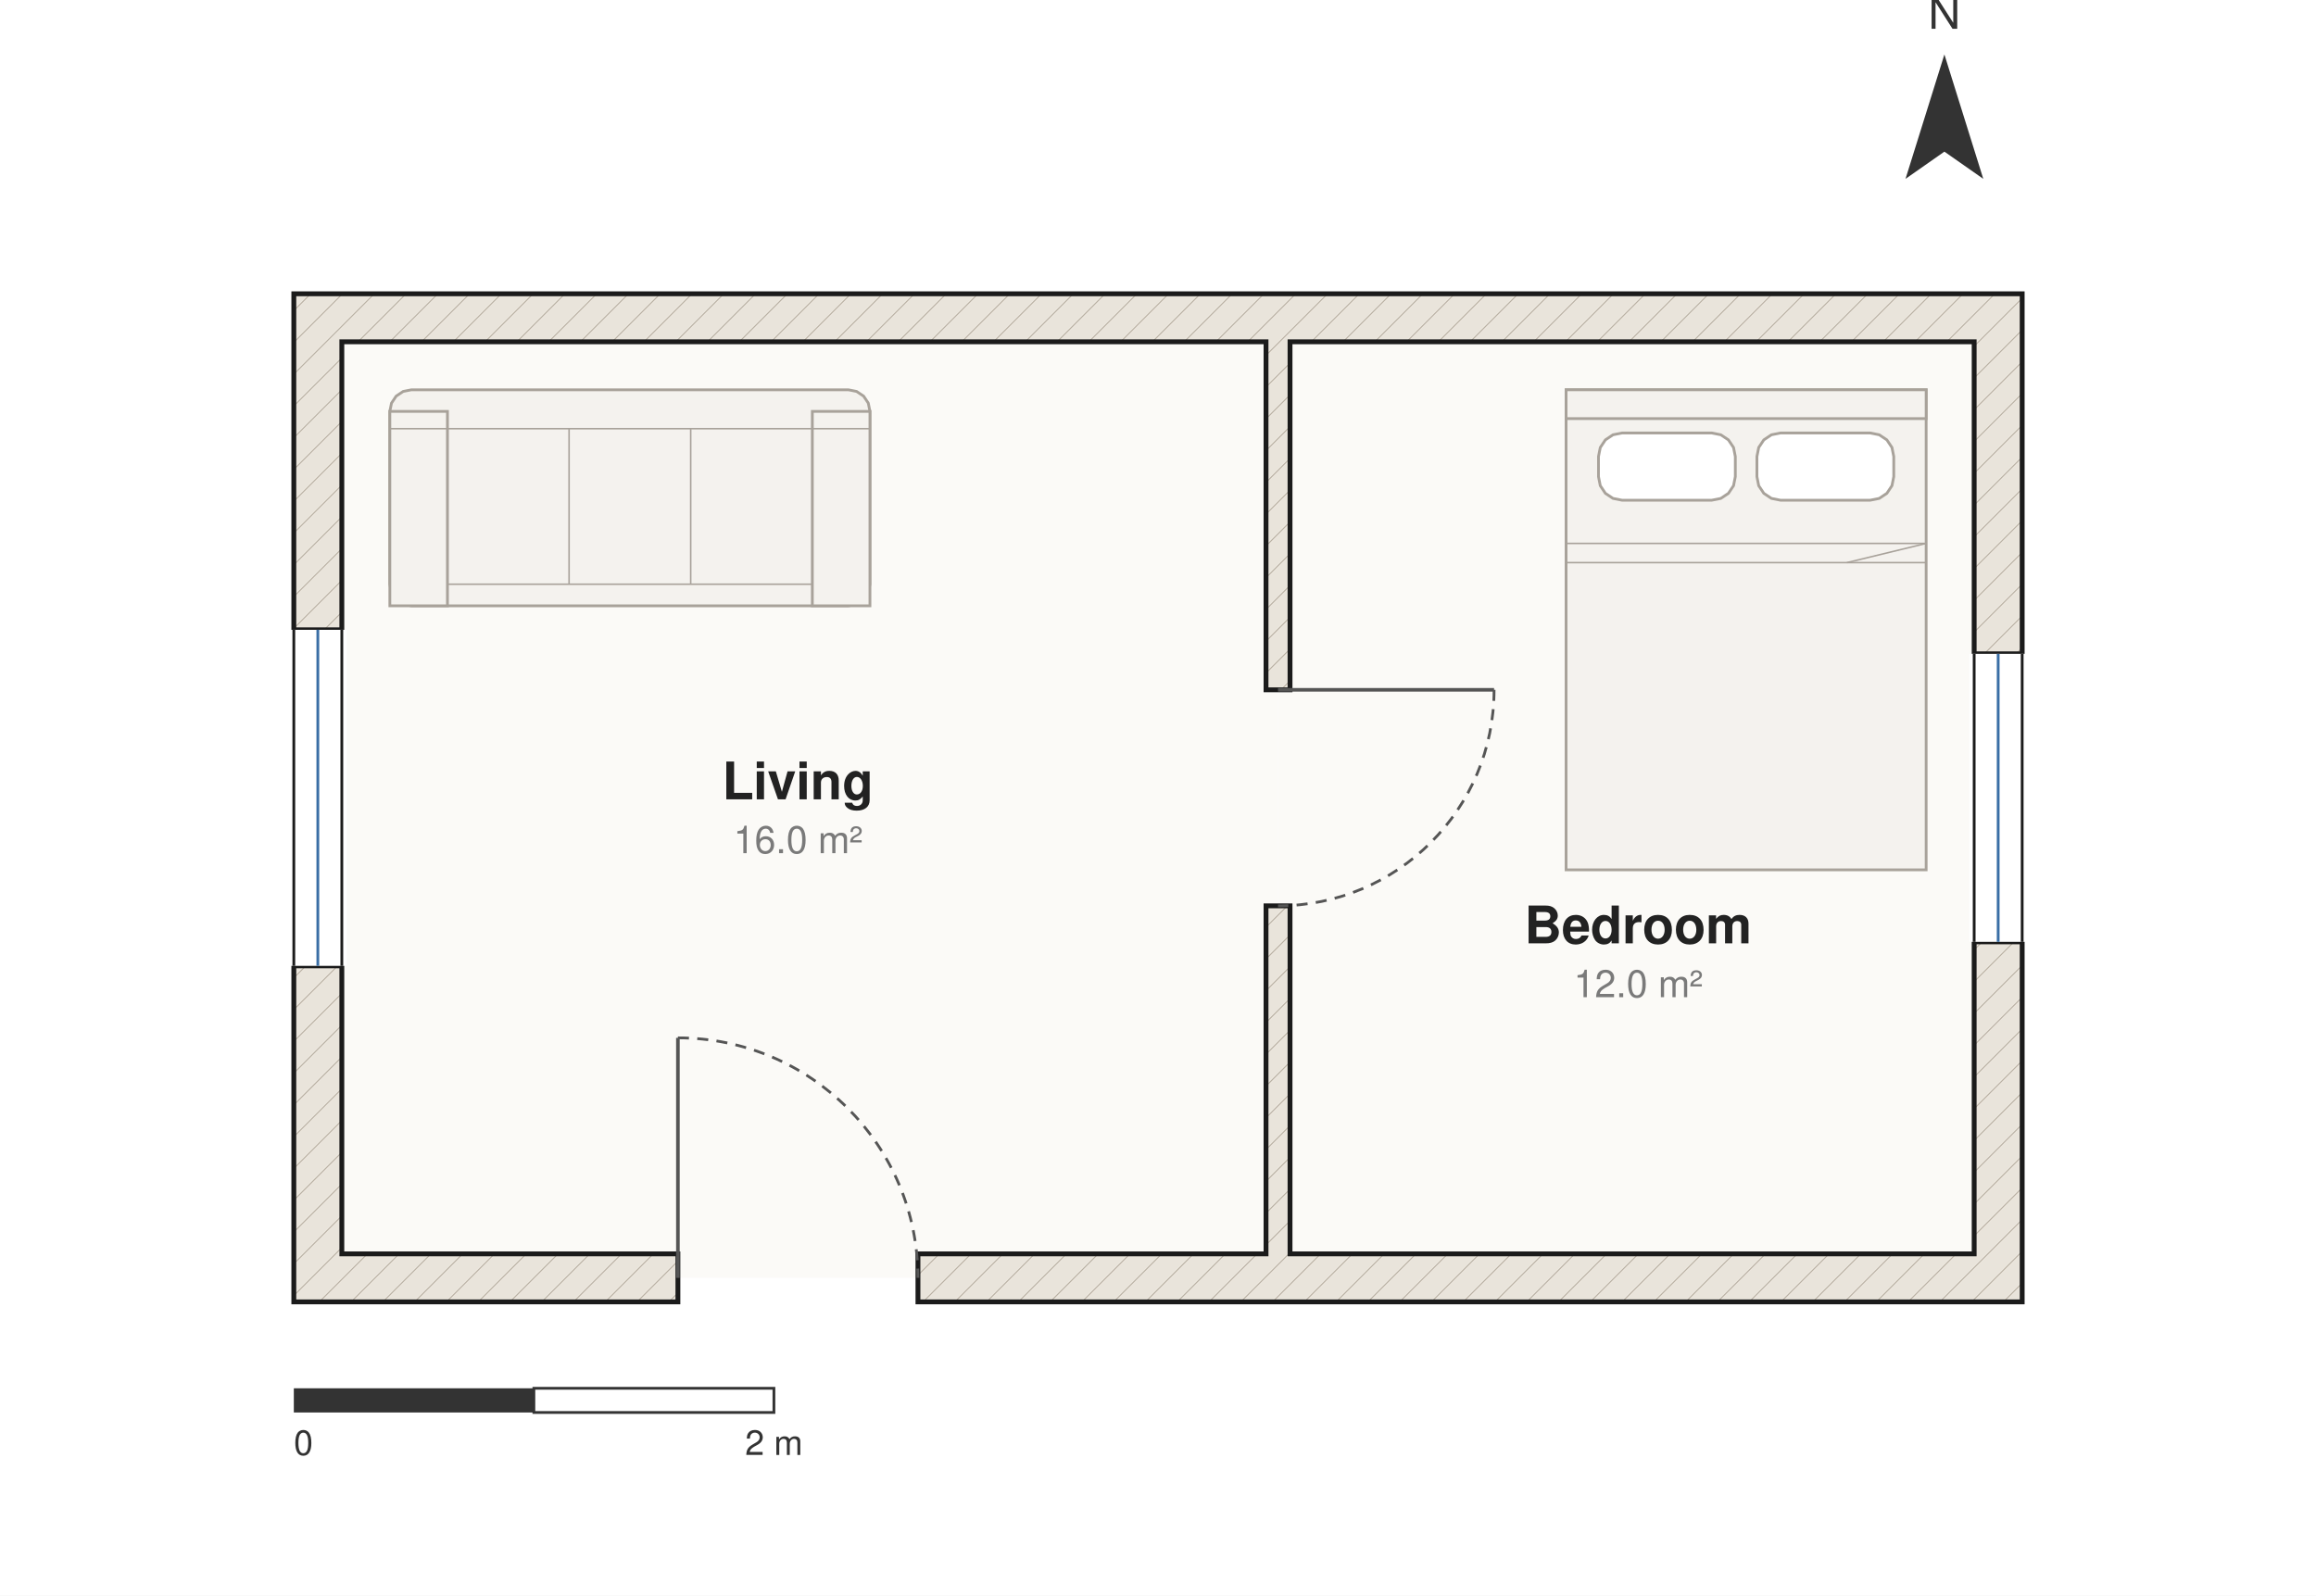
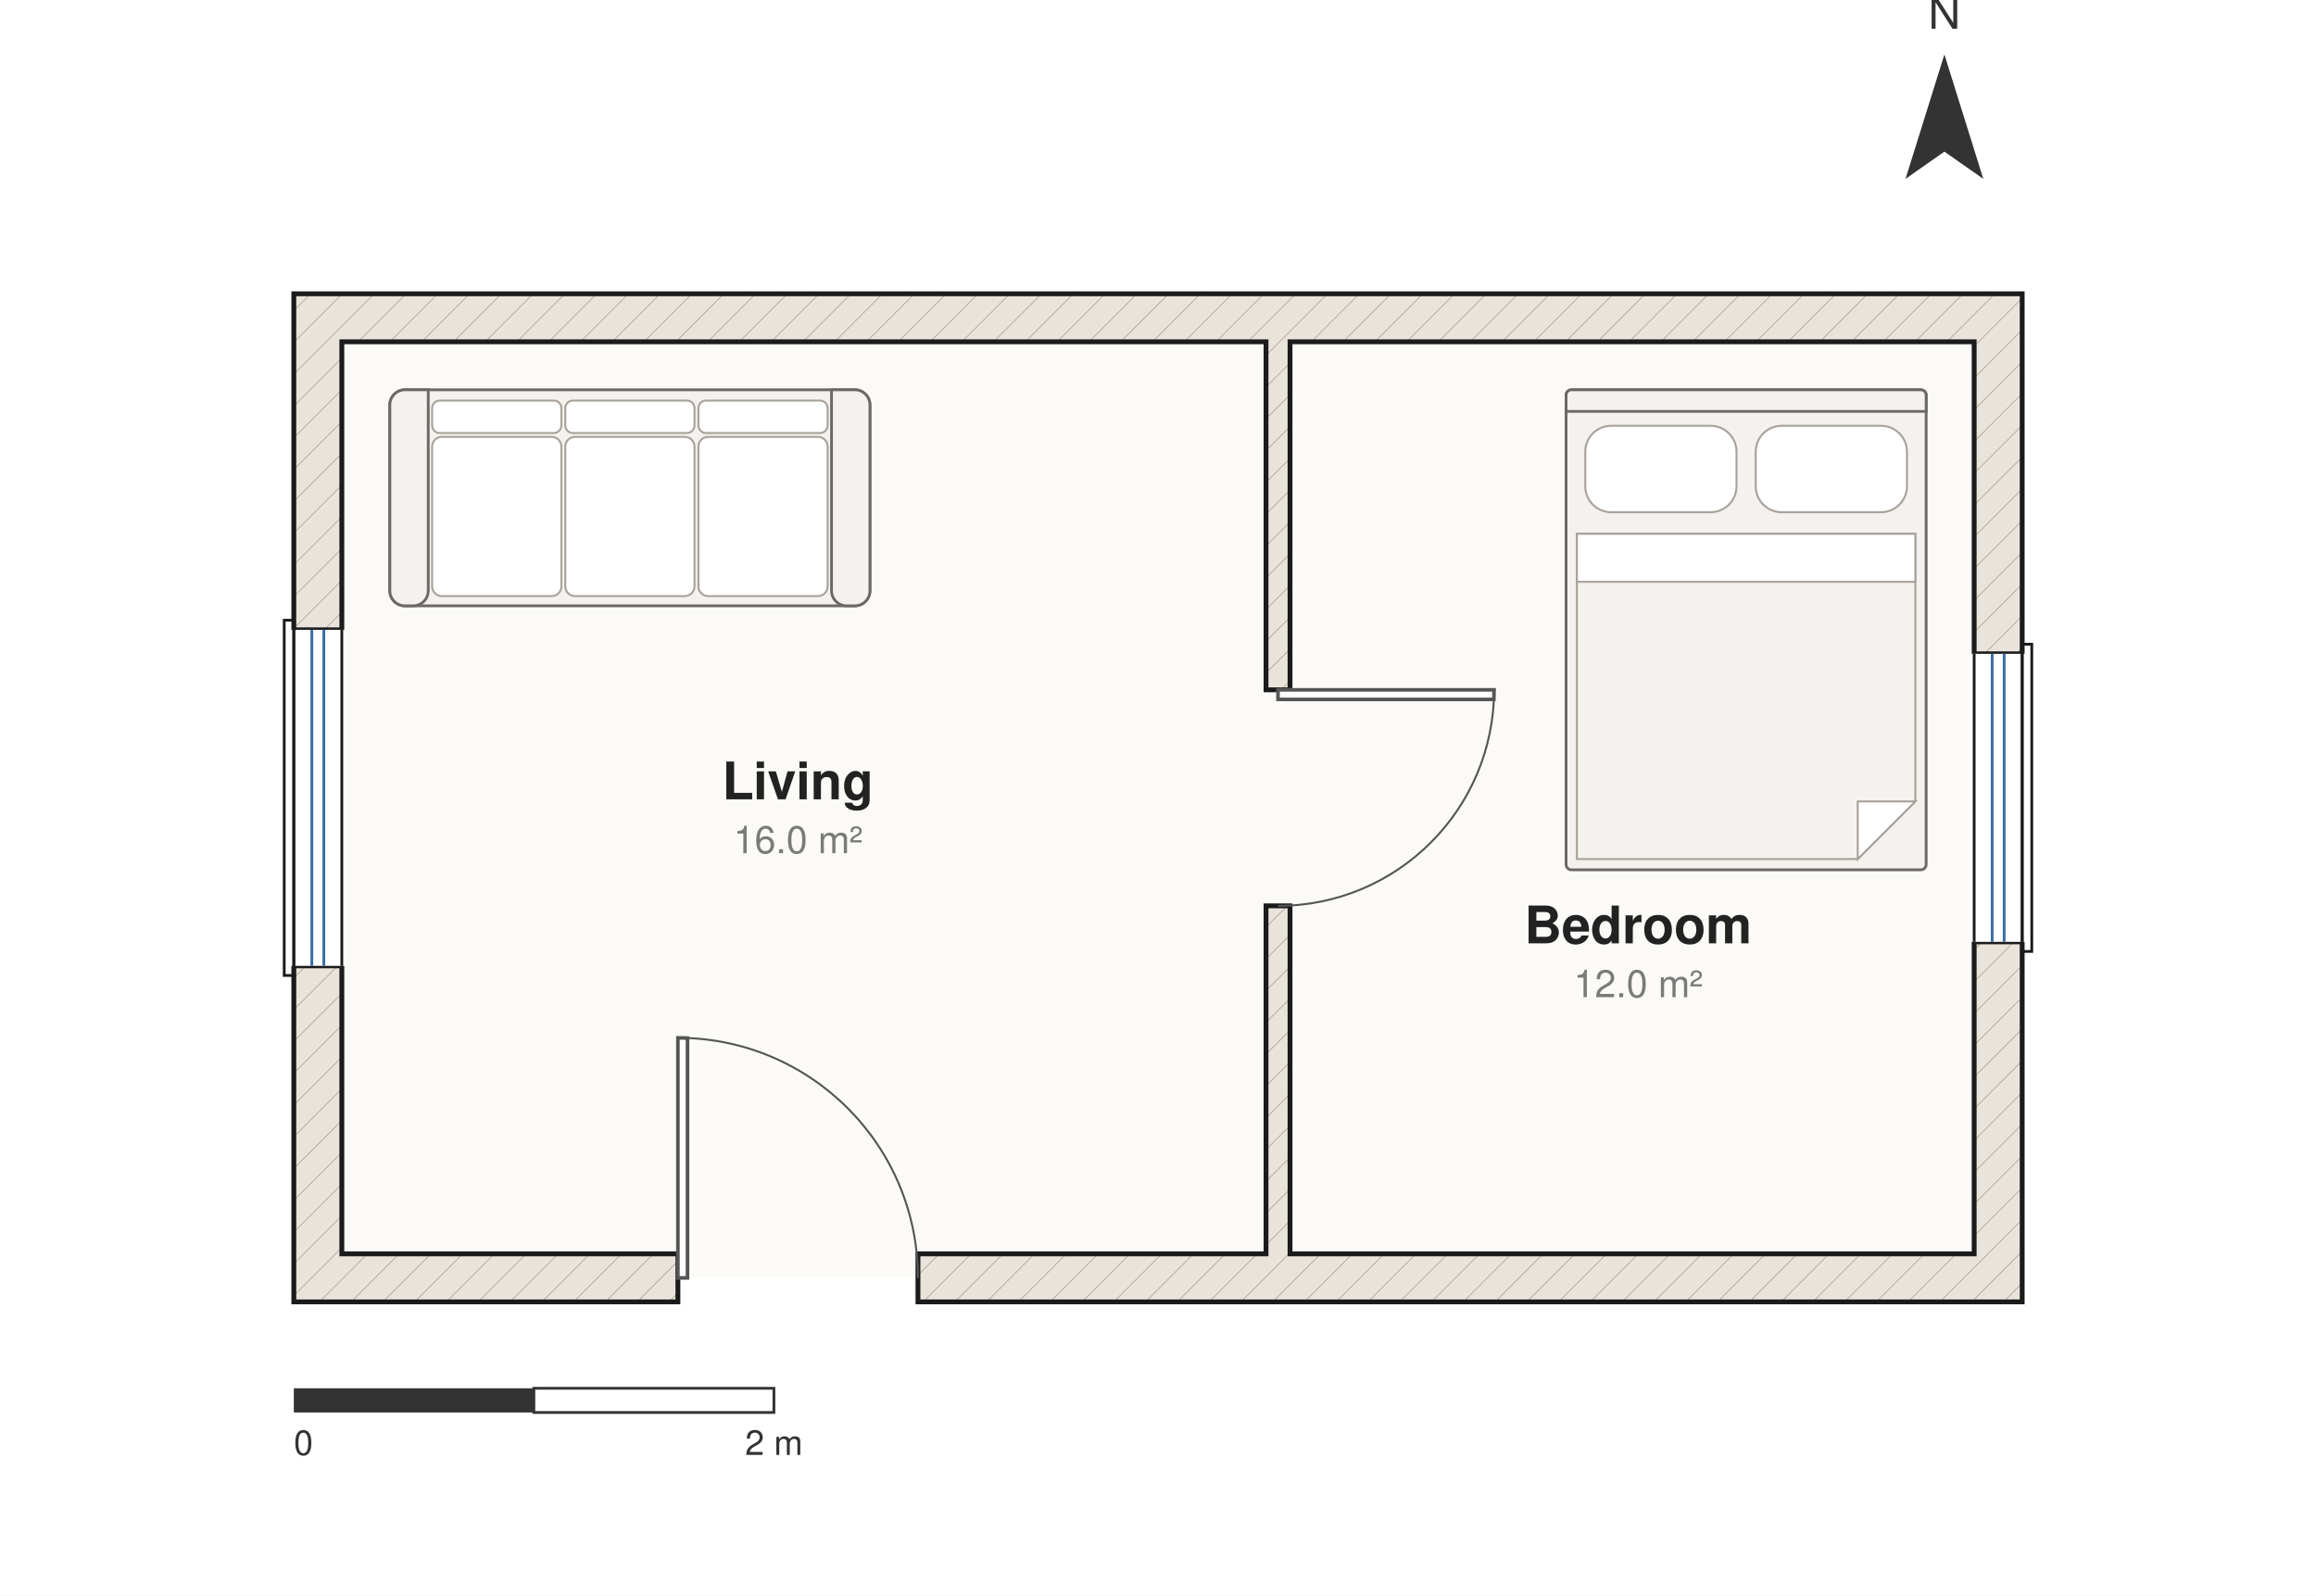
<svg xmlns="http://www.w3.org/2000/svg" viewBox="-1324 -1324 9648 6648" font-family="Helvetica, Arial, sans-serif">
  <defs>
    <pattern id="poche" patternUnits="userSpaceOnUse" width="93.6" height="93.6" patternTransform="rotate(45)">
      <rect width="93.6" height="93.6" fill="#e9e4db" />
      <line x1="0" y1="0" x2="0" y2="93.6" stroke="#b9b1a4" stroke-width="8.06" />
    </pattern>
  </defs>
  <rect x="-1324" y="-1324" width="9648" height="6648" fill="#ffffff" />
  <g id="A-FLOR">
    <polygon points="0,0 4000,0 4000,4000 0,4000" fill="#fbfaf7" />
    <polygon points="4000,0 7000,0 7000,4000 4000,4000" fill="#fbfaf7" />
  </g>
  <g id="A-FURN">
-     <polygon points="2210,300 2244.44,306.85 2273.64,326.36 2293.15,355.56 2300,390 2300,1110 2293.15,1144.44 2273.64,1173.64 2244.44,1193.15 2210,1200 390,1200 355.56,1193.15 326.36,1173.64 306.85,1144.44 300,1110 300,390 306.85,355.56 326.36,326.36 355.56,306.85 390,300" fill="#f4f2ee" stroke="#a8a29a" stroke-width="11.52" />
-     <polygon points="300,390 540,390 540,1200 300,1200" fill="#f4f2ee" stroke="#a8a29a" stroke-width="11.52" />
-     <polygon points="2060,390 2300,390 2300,1200 2060,1200" fill="#f4f2ee" stroke="#a8a29a" stroke-width="11.52" />
-     <line x1="300" y1="462" x2="2300" y2="462" stroke="#a8a29a" stroke-width="6.34" />
-     <line x1="1046.67" y1="462" x2="1046.67" y2="1110" stroke="#a8a29a" stroke-width="6.34" />
-     <line x1="1553.33" y1="462" x2="1553.33" y2="1110" stroke="#a8a29a" stroke-width="6.34" />
-     <line x1="540" y1="1110" x2="2060" y2="1110" stroke="#a8a29a" stroke-width="6.34" />
-     <polygon points="5200,300 6700,300 6700,2300 5200,2300" fill="#f4f2ee" stroke="#a8a29a" stroke-width="11.52" />
-     <polygon points="5200,300 6700,300 6700,420 5200,420" fill="#f4f2ee" stroke="#a8a29a" stroke-width="11.52" />
-     <polygon points="5807,480 5844.5,487.46 5876.3,508.7 5897.54,540.5 5905,578 5905,662 5897.54,699.5 5876.3,731.3 5844.5,752.54 5807,760 5433,760 5395.5,752.54 5363.7,731.3 5342.46,699.5 5335,662 5335,578 5342.46,540.5 5363.7,508.7 5395.5,487.46 5433,480" fill="#ffffff" stroke="#a8a29a" stroke-width="11.52" />
-     <polygon points="6467,480 6504.5,487.46 6536.3,508.7 6557.54,540.5 6565,578 6565,662 6557.54,699.5 6536.3,731.3 6504.5,752.54 6467,760 6093,760 6055.5,752.54 6023.7,731.3 6002.46,699.5 5995,662 5995,578 6002.46,540.5 6023.7,508.7 6055.5,487.46 6093,480" fill="#ffffff" stroke="#a8a29a" stroke-width="11.52" />
-     <line x1="5200" y1="940" x2="6700" y2="940" stroke="#a8a29a" stroke-width="6.34" />
-     <line x1="5200" y1="1020" x2="6700" y2="1020" stroke="#a8a29a" stroke-width="6.34" />
-     <line x1="6700" y1="940" x2="6370" y2="1020" stroke="#a8a29a" stroke-width="6.34" />
+     <path d="M 363,300 L 2237,300 A 63 63 0 0 1 2300,363 L 2300,1137 A 63 63 0 0 1 2237,1200 L 363,1200 A 63 63 0 0 1 300,1137 L 300,363 A 63 63 0 0 1 363,300 Z" fill="#f4f2ee" stroke="#6c6864" stroke-width="11.52" />
+     <path d="M 363,300 L 460,300 L 460,1137 A 63 63 0 0 1 397,1200 L 363,1200 A 63 63 0 0 1 300,1137 L 300,363 A 63 63 0 0 1 363,300 Z" fill="#f4f2ee" stroke="#6c6864" stroke-width="11.52" />
+     <path d="M 2140,300 L 2237,300 A 63 63 0 0 1 2300,363 L 2300,1137 A 63 63 0 0 1 2237,1200 L 2203,1200 A 63 63 0 0 1 2140,1137 L 2140,300 Z" fill="#f4f2ee" stroke="#6c6864" stroke-width="11.52" />
+     <path d="M 507.7,345 L 983.1,345 A 31.5 31.5 0 0 1 1014.6,376.5 L 1014.6,448.5 A 31.5 31.5 0 0 1 983.1,480 L 507.7,480 A 31.5 31.5 0 0 1 476.2,448.5 L 476.2,376.5 A 31.5 31.5 0 0 1 507.7,345 Z" fill="#ffffff" stroke="#a8a29a" stroke-width="8.32" />
+     <path d="M 1062.3,345 L 1537.7,345 A 31.5 31.5 0 0 1 1569.2,376.5 L 1569.2,448.5 A 31.5 31.5 0 0 1 1537.7,480 L 1062.3,480 A 31.5 31.5 0 0 1 1030.8,448.5 L 1030.8,376.5 A 31.5 31.5 0 0 1 1062.3,345 Z" fill="#ffffff" stroke="#a8a29a" stroke-width="8.32" />
+     <path d="M 1616.9,345 L 2092.3,345 A 31.5 31.5 0 0 1 2123.8,376.5 L 2123.8,448.5 A 31.5 31.5 0 0 1 2092.3,480 L 1616.9,480 A 31.5 31.5 0 0 1 1585.4,448.5 L 1585.4,376.5 A 31.5 31.5 0 0 1 1616.9,345 Z" fill="#ffffff" stroke="#a8a29a" stroke-width="8.32" />
+     <path d="M 516.7,496.2 L 974.1,496.2 A 40.5 40.5 0 0 1 1014.6,536.7 L 1014.6,1119 A 40.5 40.5 0 0 1 974.1,1159.5 L 516.7,1159.5 A 40.5 40.5 0 0 1 476.2,1119 L 476.2,536.7 A 40.5 40.5 0 0 1 516.7,496.2 Z" fill="#ffffff" stroke="#a8a29a" stroke-width="8.32" />
+     <path d="M 1071.3,496.2 L 1528.7,496.2 A 40.5 40.5 0 0 1 1569.2,536.7 L 1569.2,1119 A 40.5 40.5 0 0 1 1528.7,1159.5 L 1071.3,1159.5 A 40.5 40.5 0 0 1 1030.8,1119 L 1030.8,536.7 A 40.5 40.5 0 0 1 1071.3,496.2 Z" fill="#ffffff" stroke="#a8a29a" stroke-width="8.32" />
+     <path d="M 1625.9,496.2 L 2083.3,496.2 A 40.5 40.5 0 0 1 2123.8,536.7 L 2123.8,1119 A 40.5 40.5 0 0 1 2083.3,1159.5 L 1625.9,1159.5 A 40.5 40.5 0 0 1 1585.4,1119 L 1585.4,536.7 A 40.5 40.5 0 0 1 1625.9,496.2 Z" fill="#ffffff" stroke="#a8a29a" stroke-width="8.32" />
+     <path d="M 5222.5,300 L 6677.5,300 A 22.5 22.5 0 0 1 6700,322.5 L 6700,2277.5 A 22.5 22.5 0 0 1 6677.5,2300 L 5222.5,2300 A 22.5 22.5 0 0 1 5200,2277.5 L 5200,322.5 A 22.5 22.5 0 0 1 5222.5,300 Z" fill="#f4f2ee" stroke="#6c6864" stroke-width="11.52" />
+     <path d="M 5222.5,300 L 6677.5,300 A 22.5 22.5 0 0 1 6700,322.5 L 6700,390 L 5200,390 L 5200,322.5 A 22.5 22.5 0 0 1 5222.5,300 Z" fill="#f4f2ee" stroke="#6c6864" stroke-width="11.52" />
+     <path d="M 5388,450 L 5802,450 A 108 108 0 0 1 5910,558 L 5910,702 A 108 108 0 0 1 5802,810 L 5388,810 A 108 108 0 0 1 5280,702 L 5280,558 A 108 108 0 0 1 5388,450 Z" fill="#ffffff" stroke="#a8a29a" stroke-width="8.32" />
+     <path d="M 6098,450 L 6512,450 A 108 108 0 0 1 6620,558 L 6620,702 A 108 108 0 0 1 6512,810 L 6098,810 A 108 108 0 0 1 5990,702 L 5990,558 A 108 108 0 0 1 6098,450 Z" fill="#ffffff" stroke="#a8a29a" stroke-width="8.32" />
+     <polygon points="5245,900 6655,900 6655,2015 6415,2255 5245,2255" fill="#f4f2ee" stroke="#a8a29a" stroke-width="8.32" />
+     <polygon points="5245,900 6655,900 6655,1100 5245,1100" fill="#ffffff" stroke="#a8a29a" stroke-width="8.32" />
+     <polygon points="6655,2015 6415,2255 6415,2015" fill="#ffffff" stroke="#a8a29a" stroke-width="8.32" />
  </g>
  <g id="A-WALL">
    <path d="M -100,-100 L 7100,-100 L 7100,1400 L 6900,1400 L 6900,100 L 4050,100 L 4050,1550 L 3950,1550 L 3950,100 L 100,100 L 100,1300 L -100,1300 Z M -100,2700 L 100,2700 L 100,3900 L 1500,3900 L 1500,4100 L -100,4100 Z M 2500,3900 L 3950,3900 L 3950,2450 L 4050,2450 L 4050,3900 L 6900,3900 L 6900,2600 L 7100,2600 L 7100,4100 L 2500,4100 Z" fill="url(#poche)" fill-rule="nonzero" />
    <path d="M -100,-100 L 7100,-100 L 7100,1400 L 6900,1400 L 6900,100 L 4050,100 L 4050,1550 L 3950,1550 L 3950,100 L 100,100 L 100,1300 L -100,1300 Z M -100,2700 L 100,2700 L 100,3900 L 1500,3900 L 1500,4100 L -100,4100 Z M 2500,3900 L 3950,3900 L 3950,2450 L 4050,2450 L 4050,3900 L 6900,3900 L 6900,2600 L 7100,2600 L 7100,4100 L 2500,4100 Z" fill="none" stroke="#1b1b1b" stroke-width="20.16" stroke-linejoin="miter" stroke-miterlimit="4" />
  </g>
  <g id="A-DOOR">
    <polygon points="1500,4100 2500,4100 2500,3900 1500,3900" fill="none" />
-     <line x1="1500" y1="4000" x2="1500" y2="3000" stroke="#555555" stroke-width="14.98" />
-     <path d="M 1500,3000 A 1000 1000 0 0 1 2500,4000" fill="none" stroke="#555555" stroke-width="11.52" stroke-dasharray="46.08 34.56" />
+     <polygon points="1500,4000 1500,3000 1540,3000.8 1540,4000" fill="#ffffff" stroke="#555555" stroke-width="14.98" />
+     <path d="M 1500,3000 A 1000 1000 0 0 1 2500,4000" fill="none" stroke="#555555" stroke-width="8.32" />
    <polygon points="3950,1550 3950,2450 4050,2450 4050,1550" fill="none" />
-     <line x1="4000" y1="1550" x2="4900" y2="1550" stroke="#555555" stroke-width="14.98" />
-     <path d="M 4900,1550 A 900 900 0 0 1 4000,2450" fill="none" stroke="#555555" stroke-width="11.52" stroke-dasharray="46.08 34.56" />
+     <polygon points="4000,1550 4900,1550 4899.11,1590 4000,1590" fill="#ffffff" stroke="#555555" stroke-width="14.98" />
+     <path d="M 4900,1550 A 900 900 0 0 1 4000,2450" fill="none" stroke="#555555" stroke-width="8.32" />
  </g>
  <g id="A-GLAZ">
    <polygon points="-120.16,1300 -120.16,2700 120.16,2700 120.16,1300" fill="#ffffff" />
    <line x1="-100" y1="1300" x2="-100" y2="2700" stroke="#1b1b1b" stroke-width="11.52" />
    <line x1="100" y1="1300" x2="100" y2="2700" stroke="#1b1b1b" stroke-width="11.52" />
-     <line x1="0" y1="1300" x2="0" y2="2700" stroke="#3a6ea5" stroke-width="11.52" />
+     <line x1="-25" y1="1300" x2="-25" y2="2700" stroke="#3a6ea5" stroke-width="11.52" />
+     <line x1="25" y1="1300" x2="25" y2="2700" stroke="#3a6ea5" stroke-width="11.52" />
+     <polygon points="-100,1260 -140,1260 -140,2740 -100,2740" fill="none" stroke="#1b1b1b" stroke-width="11.52" />
    <polygon points="6879.84,1400 6879.84,2600 7120.16,2600 7120.16,1400" fill="#ffffff" />
    <line x1="6900" y1="1400" x2="6900" y2="2600" stroke="#1b1b1b" stroke-width="11.52" />
    <line x1="7100" y1="1400" x2="7100" y2="2600" stroke="#1b1b1b" stroke-width="11.52" />
-     <line x1="7000" y1="1400" x2="7000" y2="2600" stroke="#3a6ea5" stroke-width="11.52" />
+     <line x1="6975" y1="1400" x2="6975" y2="2600" stroke="#3a6ea5" stroke-width="11.52" />
+     <line x1="7025" y1="1400" x2="7025" y2="2600" stroke="#3a6ea5" stroke-width="11.52" />
+     <polygon points="7100,1360 7140,1360 7140,2640 7100,2640" fill="none" stroke="#1b1b1b" stroke-width="11.52" />
  </g>
  <g id="A-ANNO-TEXT">
    <text x="2000" y="1956.8" font-size="216" fill="#222222" text-anchor="middle" dominant-baseline="central" font-weight="600">Living</text>
    <text x="2000" y="2194.4" font-size="158.4" fill="#7a7a7a" text-anchor="middle" dominant-baseline="central">16.0 m²</text>
    <text x="5500" y="2556.8" font-size="216" fill="#222222" text-anchor="middle" dominant-baseline="central" font-weight="600">Bedroom</text>
    <text x="5500" y="2794.4" font-size="158.4" fill="#7a7a7a" text-anchor="middle" dominant-baseline="central">12.0 m²</text>
  </g>
  <g>
    <polygon points="6776,-1097.2 6614,-578.8 6776,-692.2 6938,-578.8" fill="#333333" transform="rotate(0 6776 -773.2)" />
    <text x="6776" y="-1246.96" font-size="187.2" fill="#333333" text-anchor="middle" dominant-baseline="central">N</text>
  </g>
  <g>
    <rect x="-100" y="4460" width="1000" height="100.8" fill="#333333" />
    <rect x="900" y="4460" width="1000" height="100.8" fill="none" stroke="#333333" stroke-width="11.52" />
    <text x="-100" y="4704.8" font-size="144" fill="#333333" text-anchor="start" dominant-baseline="central">0</text>
    <text x="1900" y="4704.8" font-size="144" fill="#333333" text-anchor="middle" dominant-baseline="central">2 m</text>
  </g>
</svg>
